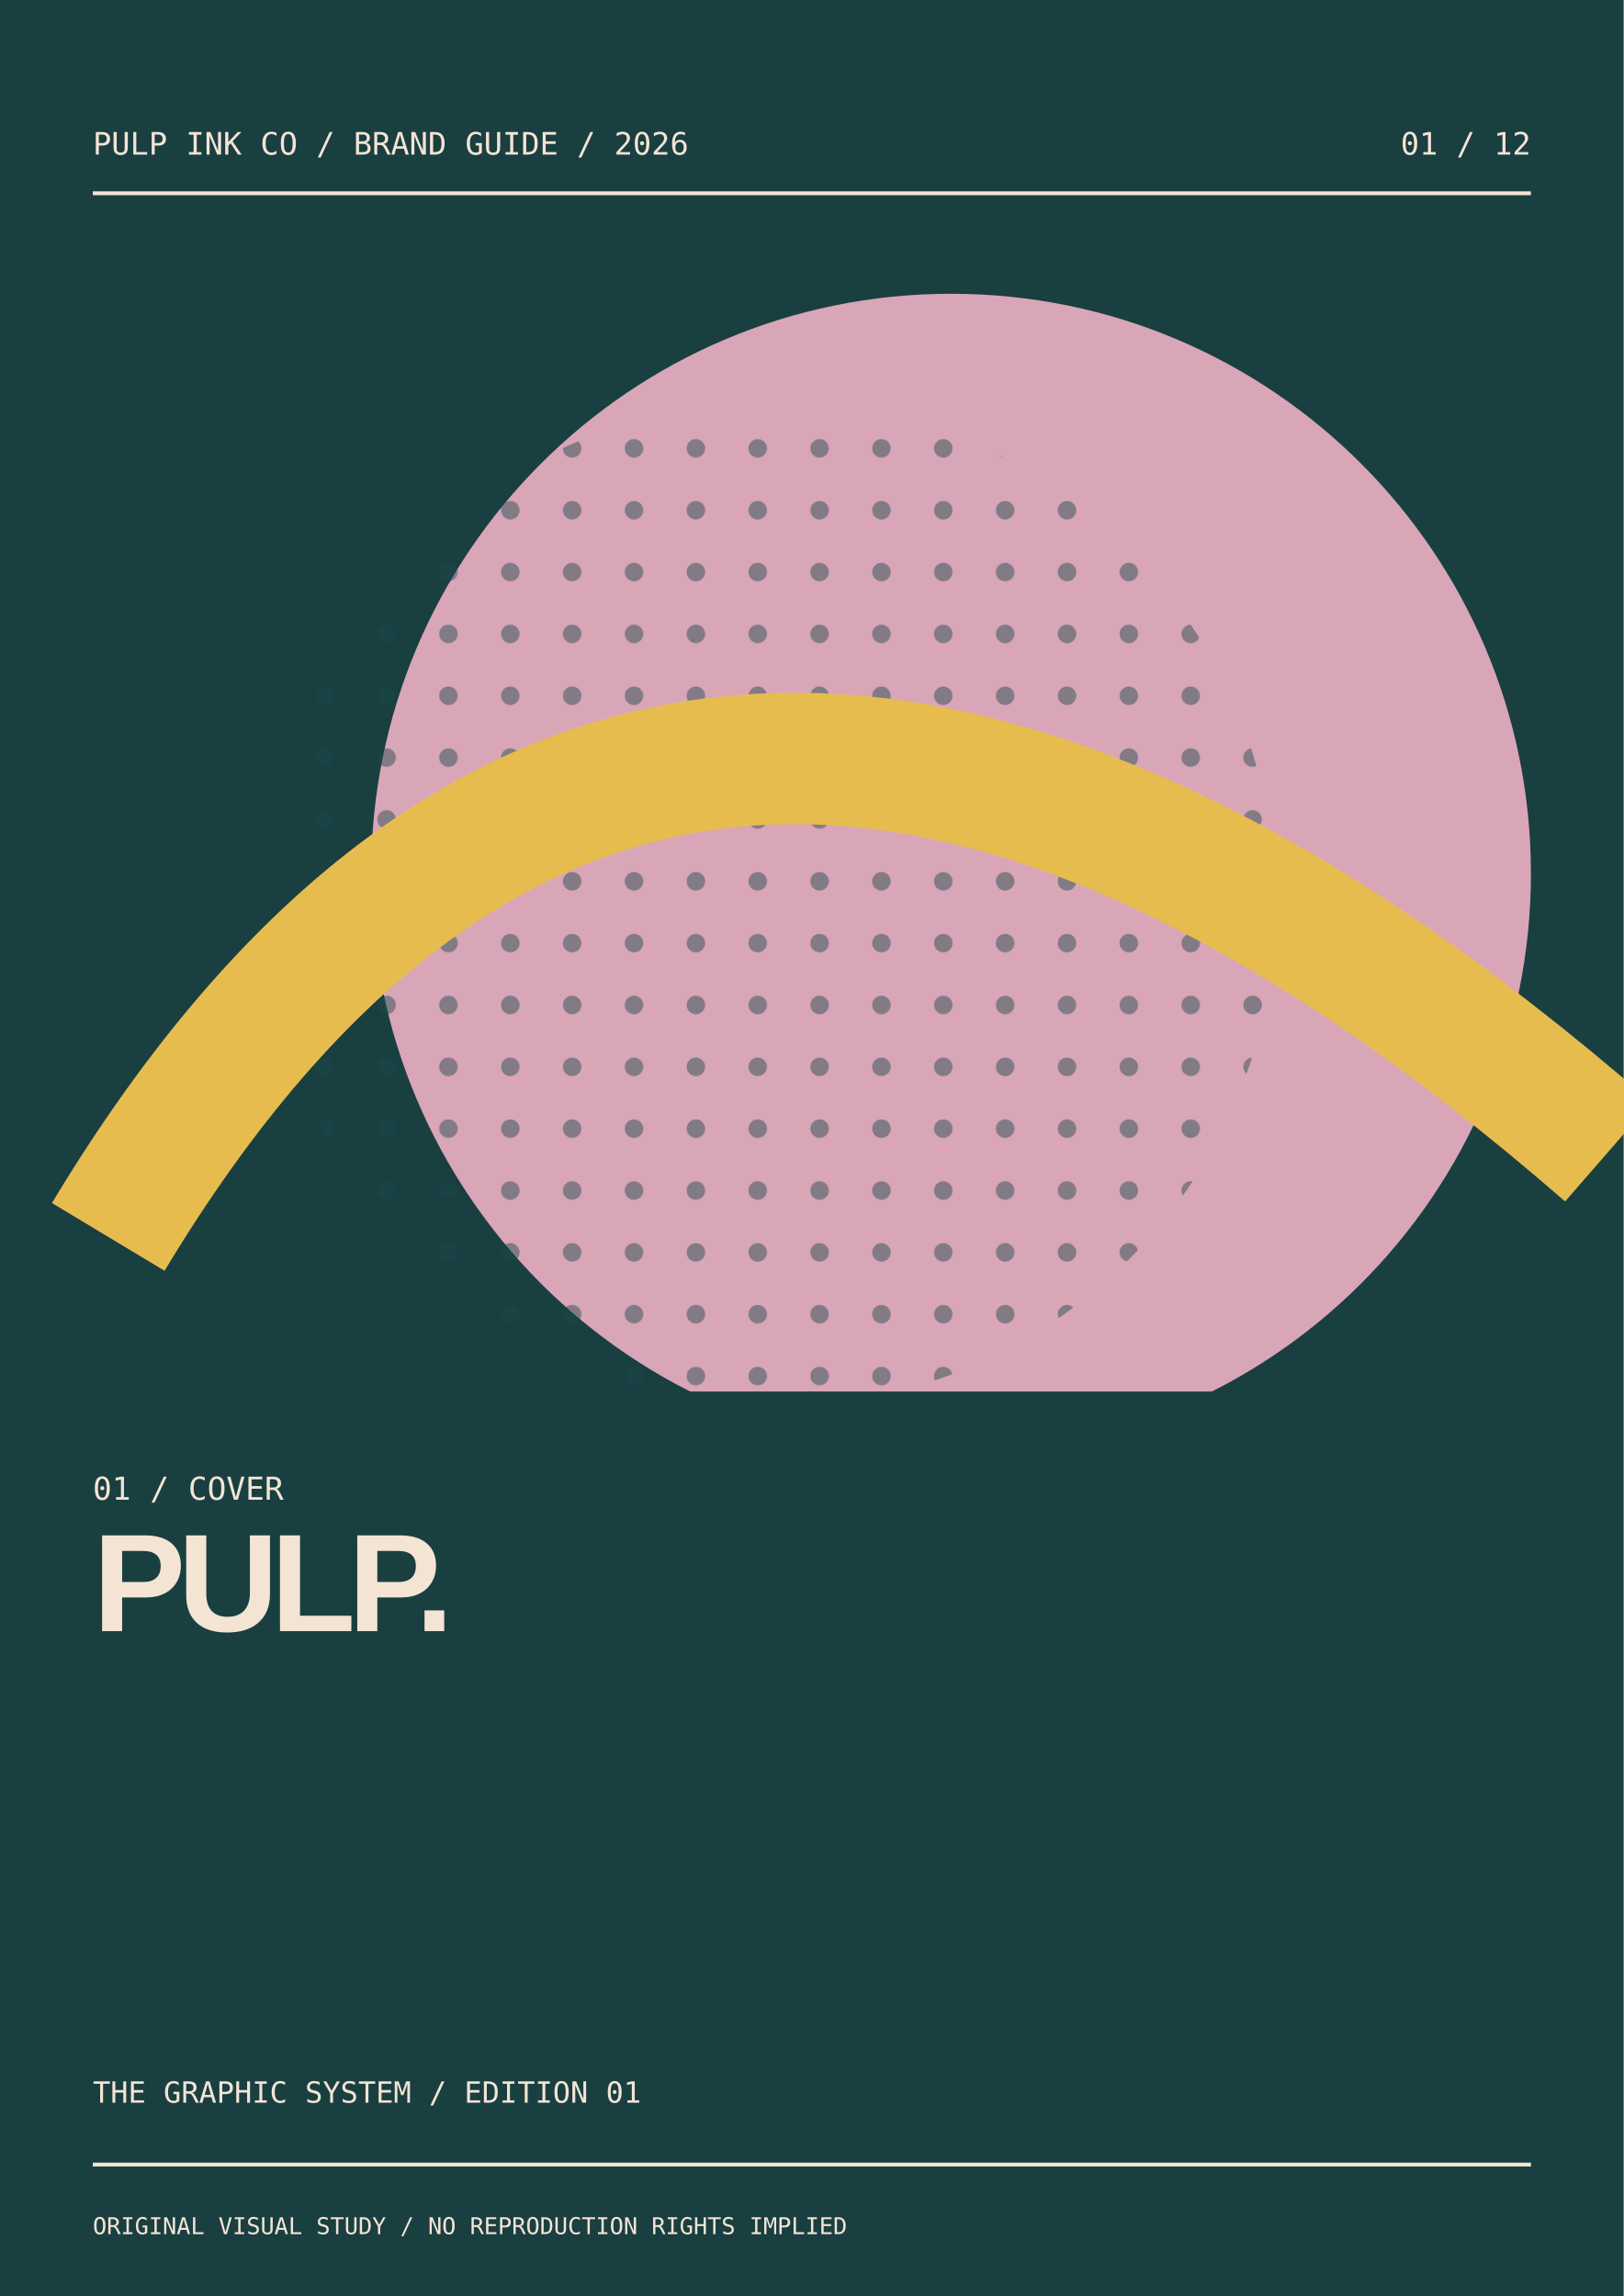
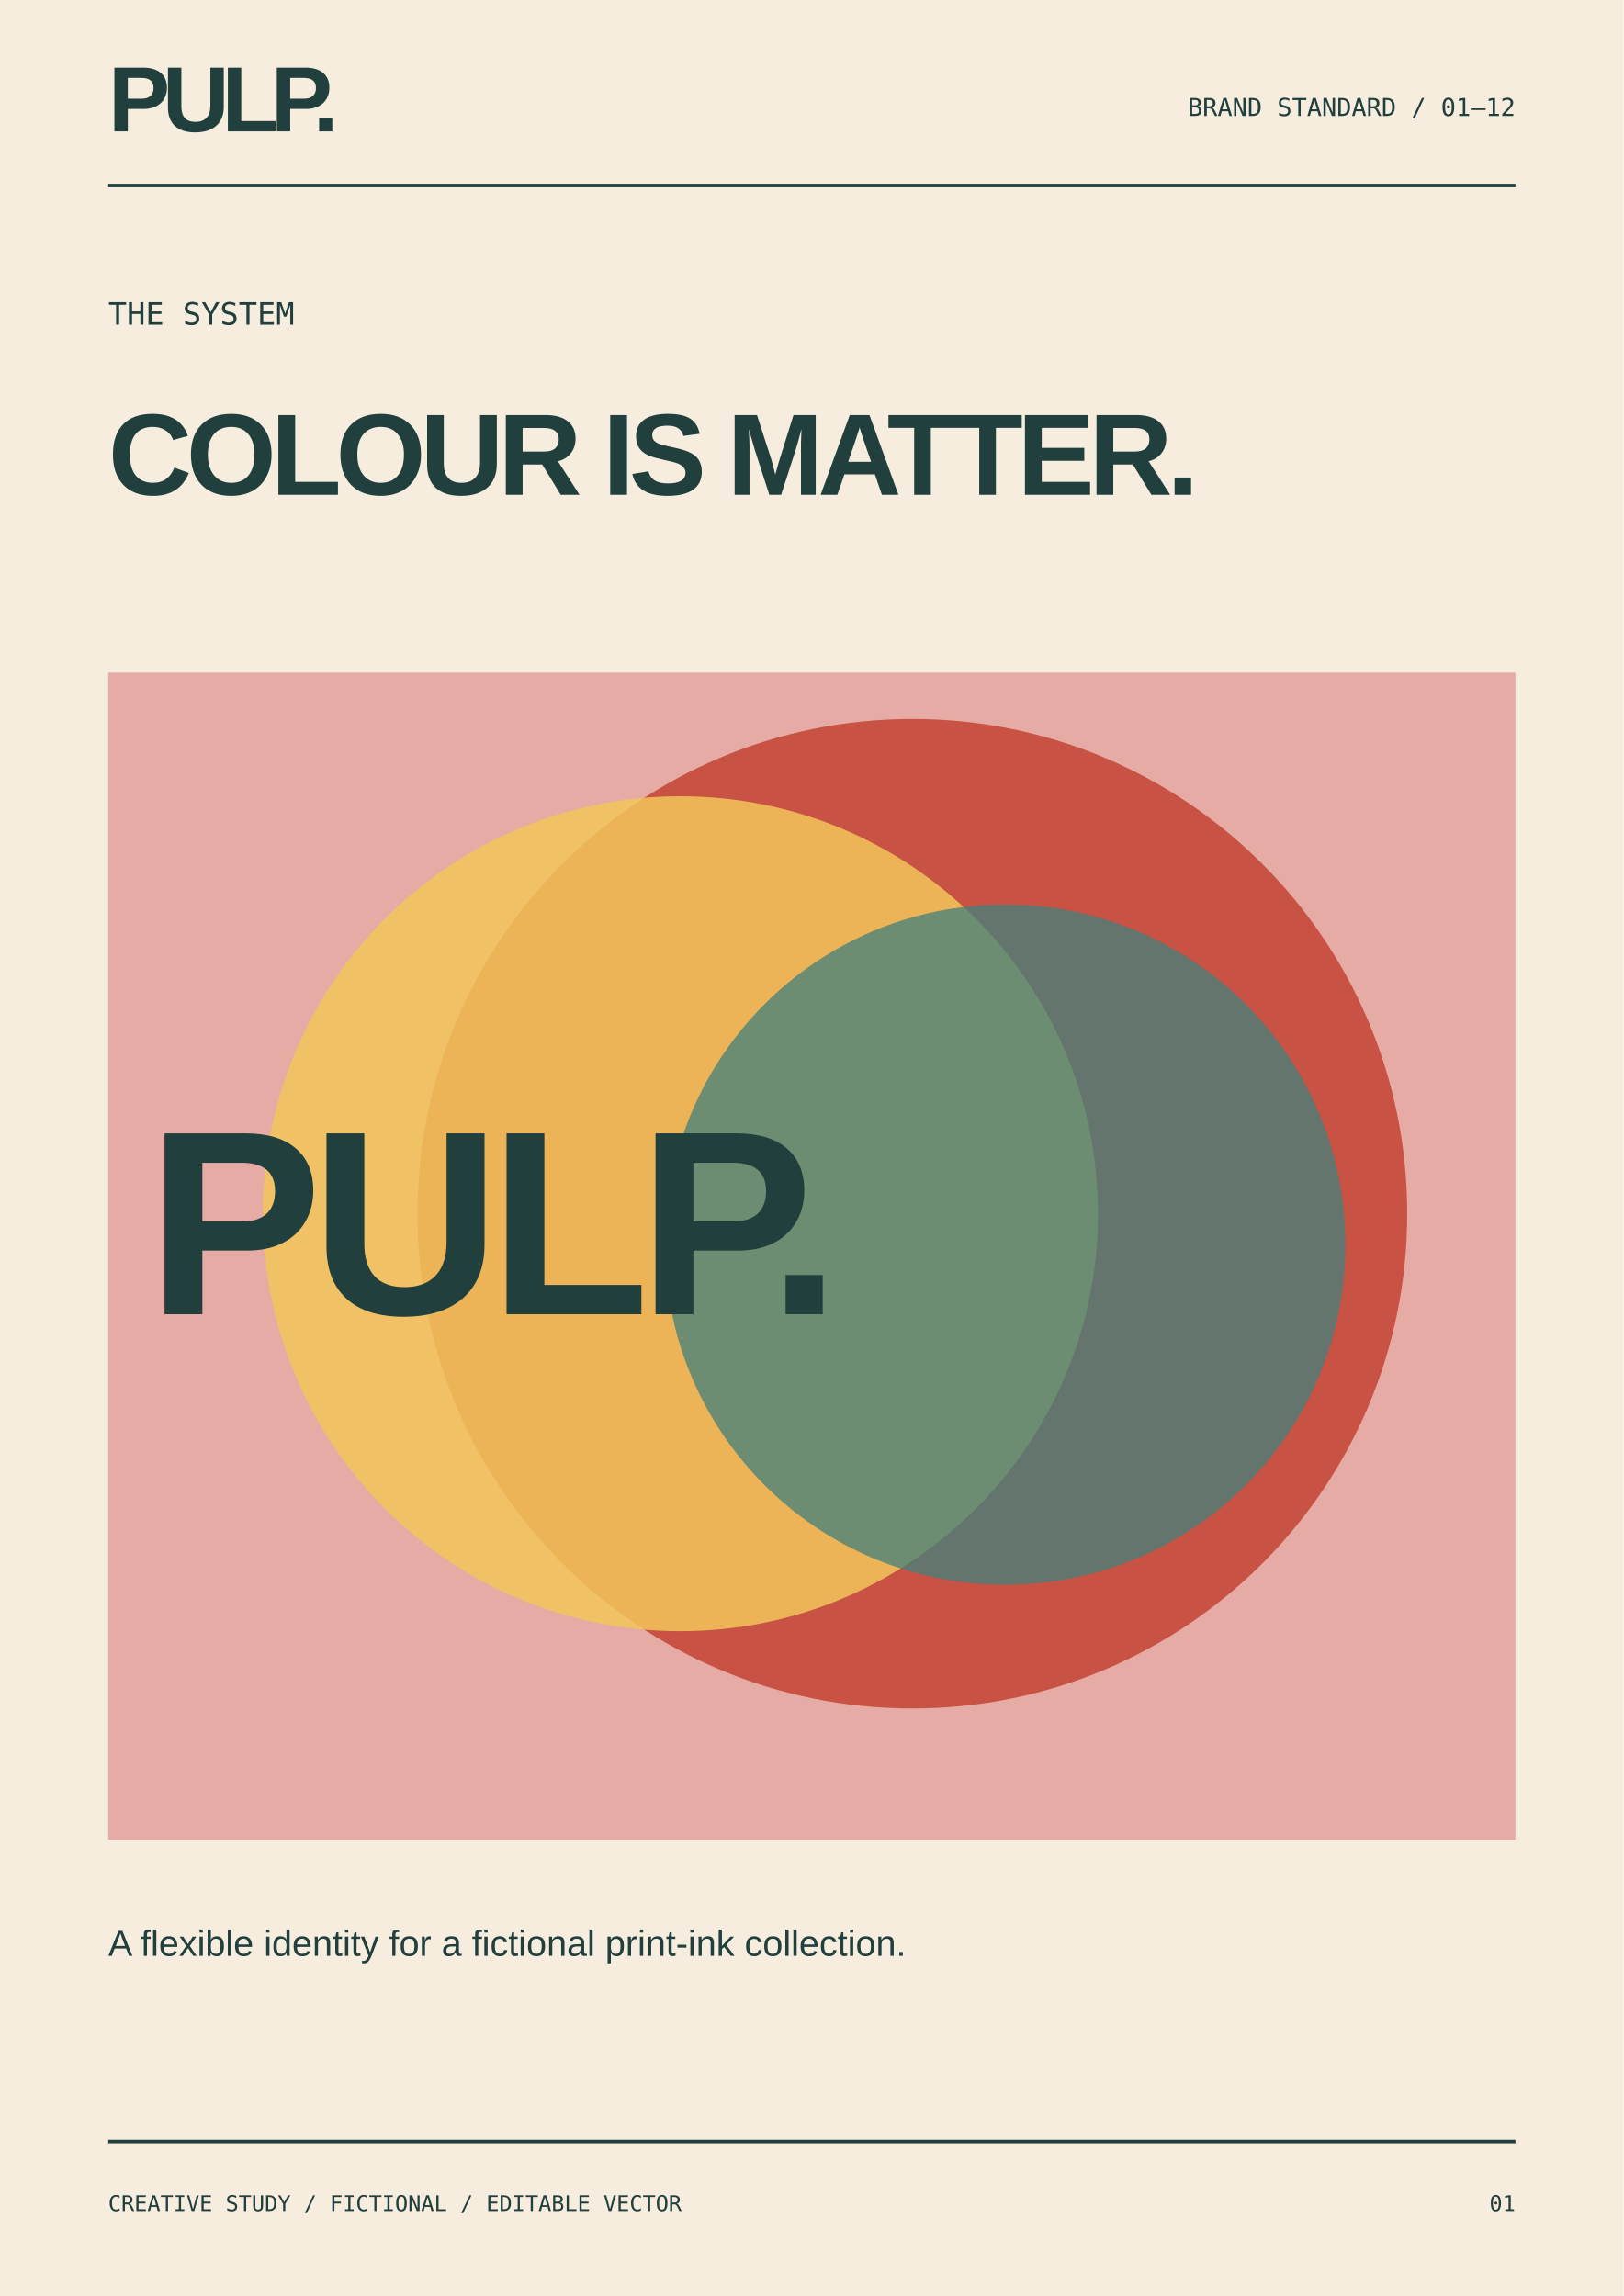
<svg xmlns="http://www.w3.org/2000/svg" width="210mm" height="297mm" viewBox="0 0 210 297" role="img">
-   <defs>
-     <pattern id="g" width="8" height="8" patternUnits="userSpaceOnUse">
-       <circle cx="2" cy="2" r="1.2" fill="#184649" opacity=".45" />
-     </pattern>
-   </defs>
-   <rect width="210" height="297" fill="#193F41" />
-   <text x="12" y="20" font-family="monospace" font-size="4" fill="#F4E4D4">PULP INK CO / BRAND GUIDE / 2026</text>
-   <text x="198" y="20" text-anchor="end" font-family="monospace" font-size="4" fill="#F4E4D4">01 / 12</text>
-   <path d="M12 25H198" stroke="#F4E4D4" stroke-width=".5" />
-   <circle cx="123" cy="113" r="75" fill="#D9A6B7" />
-   <circle cx="100" cy="117" r="65" fill="url(#g)" />
-   <path d="M14 160Q85 42 208 149" stroke="#E7BC4F" fill="none" stroke-width="17" />
-   <rect x="8" y="180" width="194" height="91" fill="#193F41" />
-   <text x="12" y="194" font-family="monospace" font-size="4.1" fill="#F4E4D4">01 / COVER</text>
-   <text x="12" y="211" font-family="Arial Black,Arial,sans-serif" font-size="18" font-weight="900" letter-spacing="-1" fill="#F4E4D4">PULP.</text>
-   <text x="12" y="272" font-family="monospace" font-size="3.8" fill="#F4E4D4">THE GRAPHIC SYSTEM / EDITION 01</text>
-   <path d="M12 280H198" stroke="#F4E4D4" stroke-width=".5" />
-   <text x="12" y="289" font-family="monospace" font-size="3" fill="#F4E4D4">ORIGINAL VISUAL STUDY / NO REPRODUCTION RIGHTS IMPLIED</text>
+   <rect x="0" y="0" width="210" height="297" fill="#F6EDDE" />
+   <text x="14" y="17" fill="#203F3D" font-family="Arial,Helvetica,sans-serif" font-size="12" font-weight="900" letter-spacing="-1">PULP.</text>
+   <text x="196" y="15" fill="#203F3D" font-family="monospace" font-size="3.2" text-anchor="end">BRAND STANDARD / 01—12</text>
+   <path d="M14 24H196M14 277H196" stroke="#203F3D" stroke-width=".45" />
+   <text x="14" y="42" fill="#203F3D" font-family="monospace" font-size="4">THE SYSTEM</text>
+   <text x="14" y="64" fill="#203F3D" font-family="Arial,Helvetica,sans-serif" font-size="15" font-weight="900" letter-spacing="-.75">COLOUR IS MATTER.</text>
+   <rect x="14" y="87" width="182" height="151" fill="#E6ABA4" />
+   <circle cx="118" cy="157" r="64" fill="#C85243" />
+   <circle cx="88" cy="157" r="54" fill="#F2C65A" opacity=".85" />
+   <circle cx="130" cy="161" r="44" fill="#43807B" opacity=".75" />
+   <text x="19" y="170" fill="#203F3D" font-family="Arial,Helvetica,sans-serif" font-size="34" font-weight="900" letter-spacing="-1.5">PULP.</text>
+   <text x="14" y="253" fill="#203F3D" font-family="Arial,Helvetica,sans-serif" font-size="4.7">A flexible identity for a fictional print-ink collection.</text>
+   <text x="14" y="286" fill="#203F3D" font-family="monospace" font-size="2.8">CREATIVE STUDY / FICTIONAL / EDITABLE VECTOR</text>
+   <text x="196" y="286" fill="#203F3D" font-family="monospace" font-size="2.8" text-anchor="end">01</text>
</svg>
